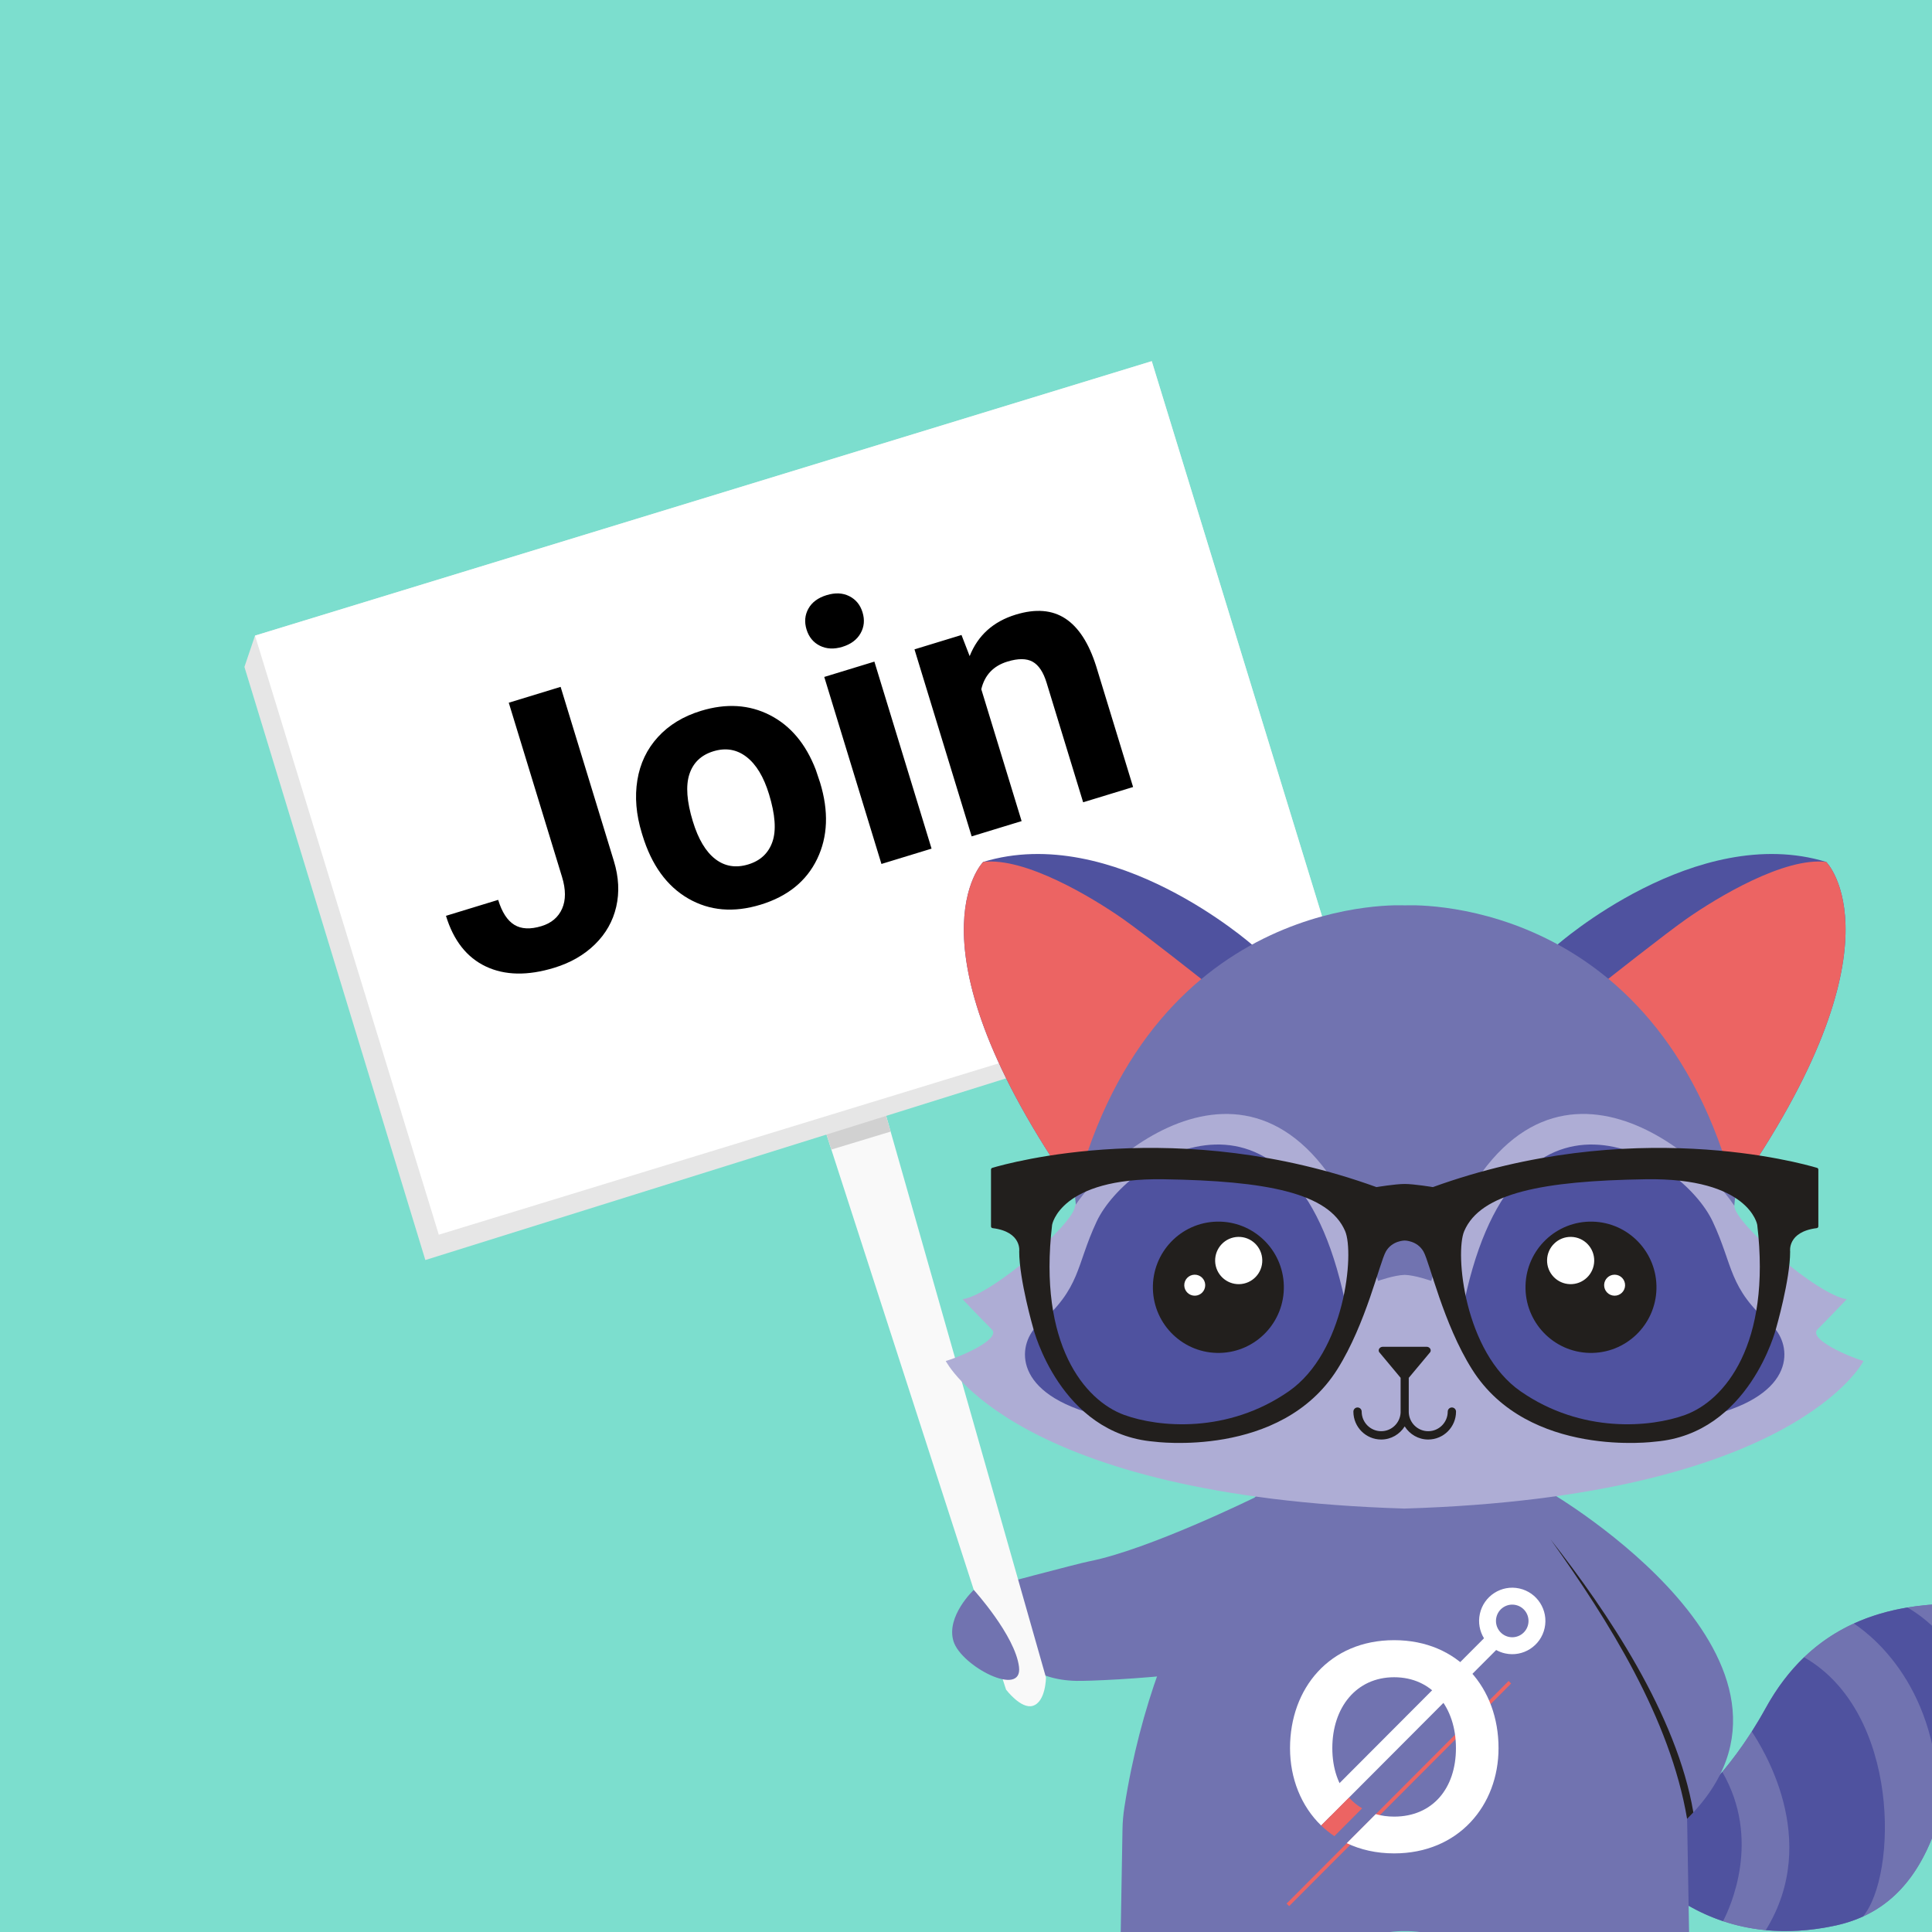
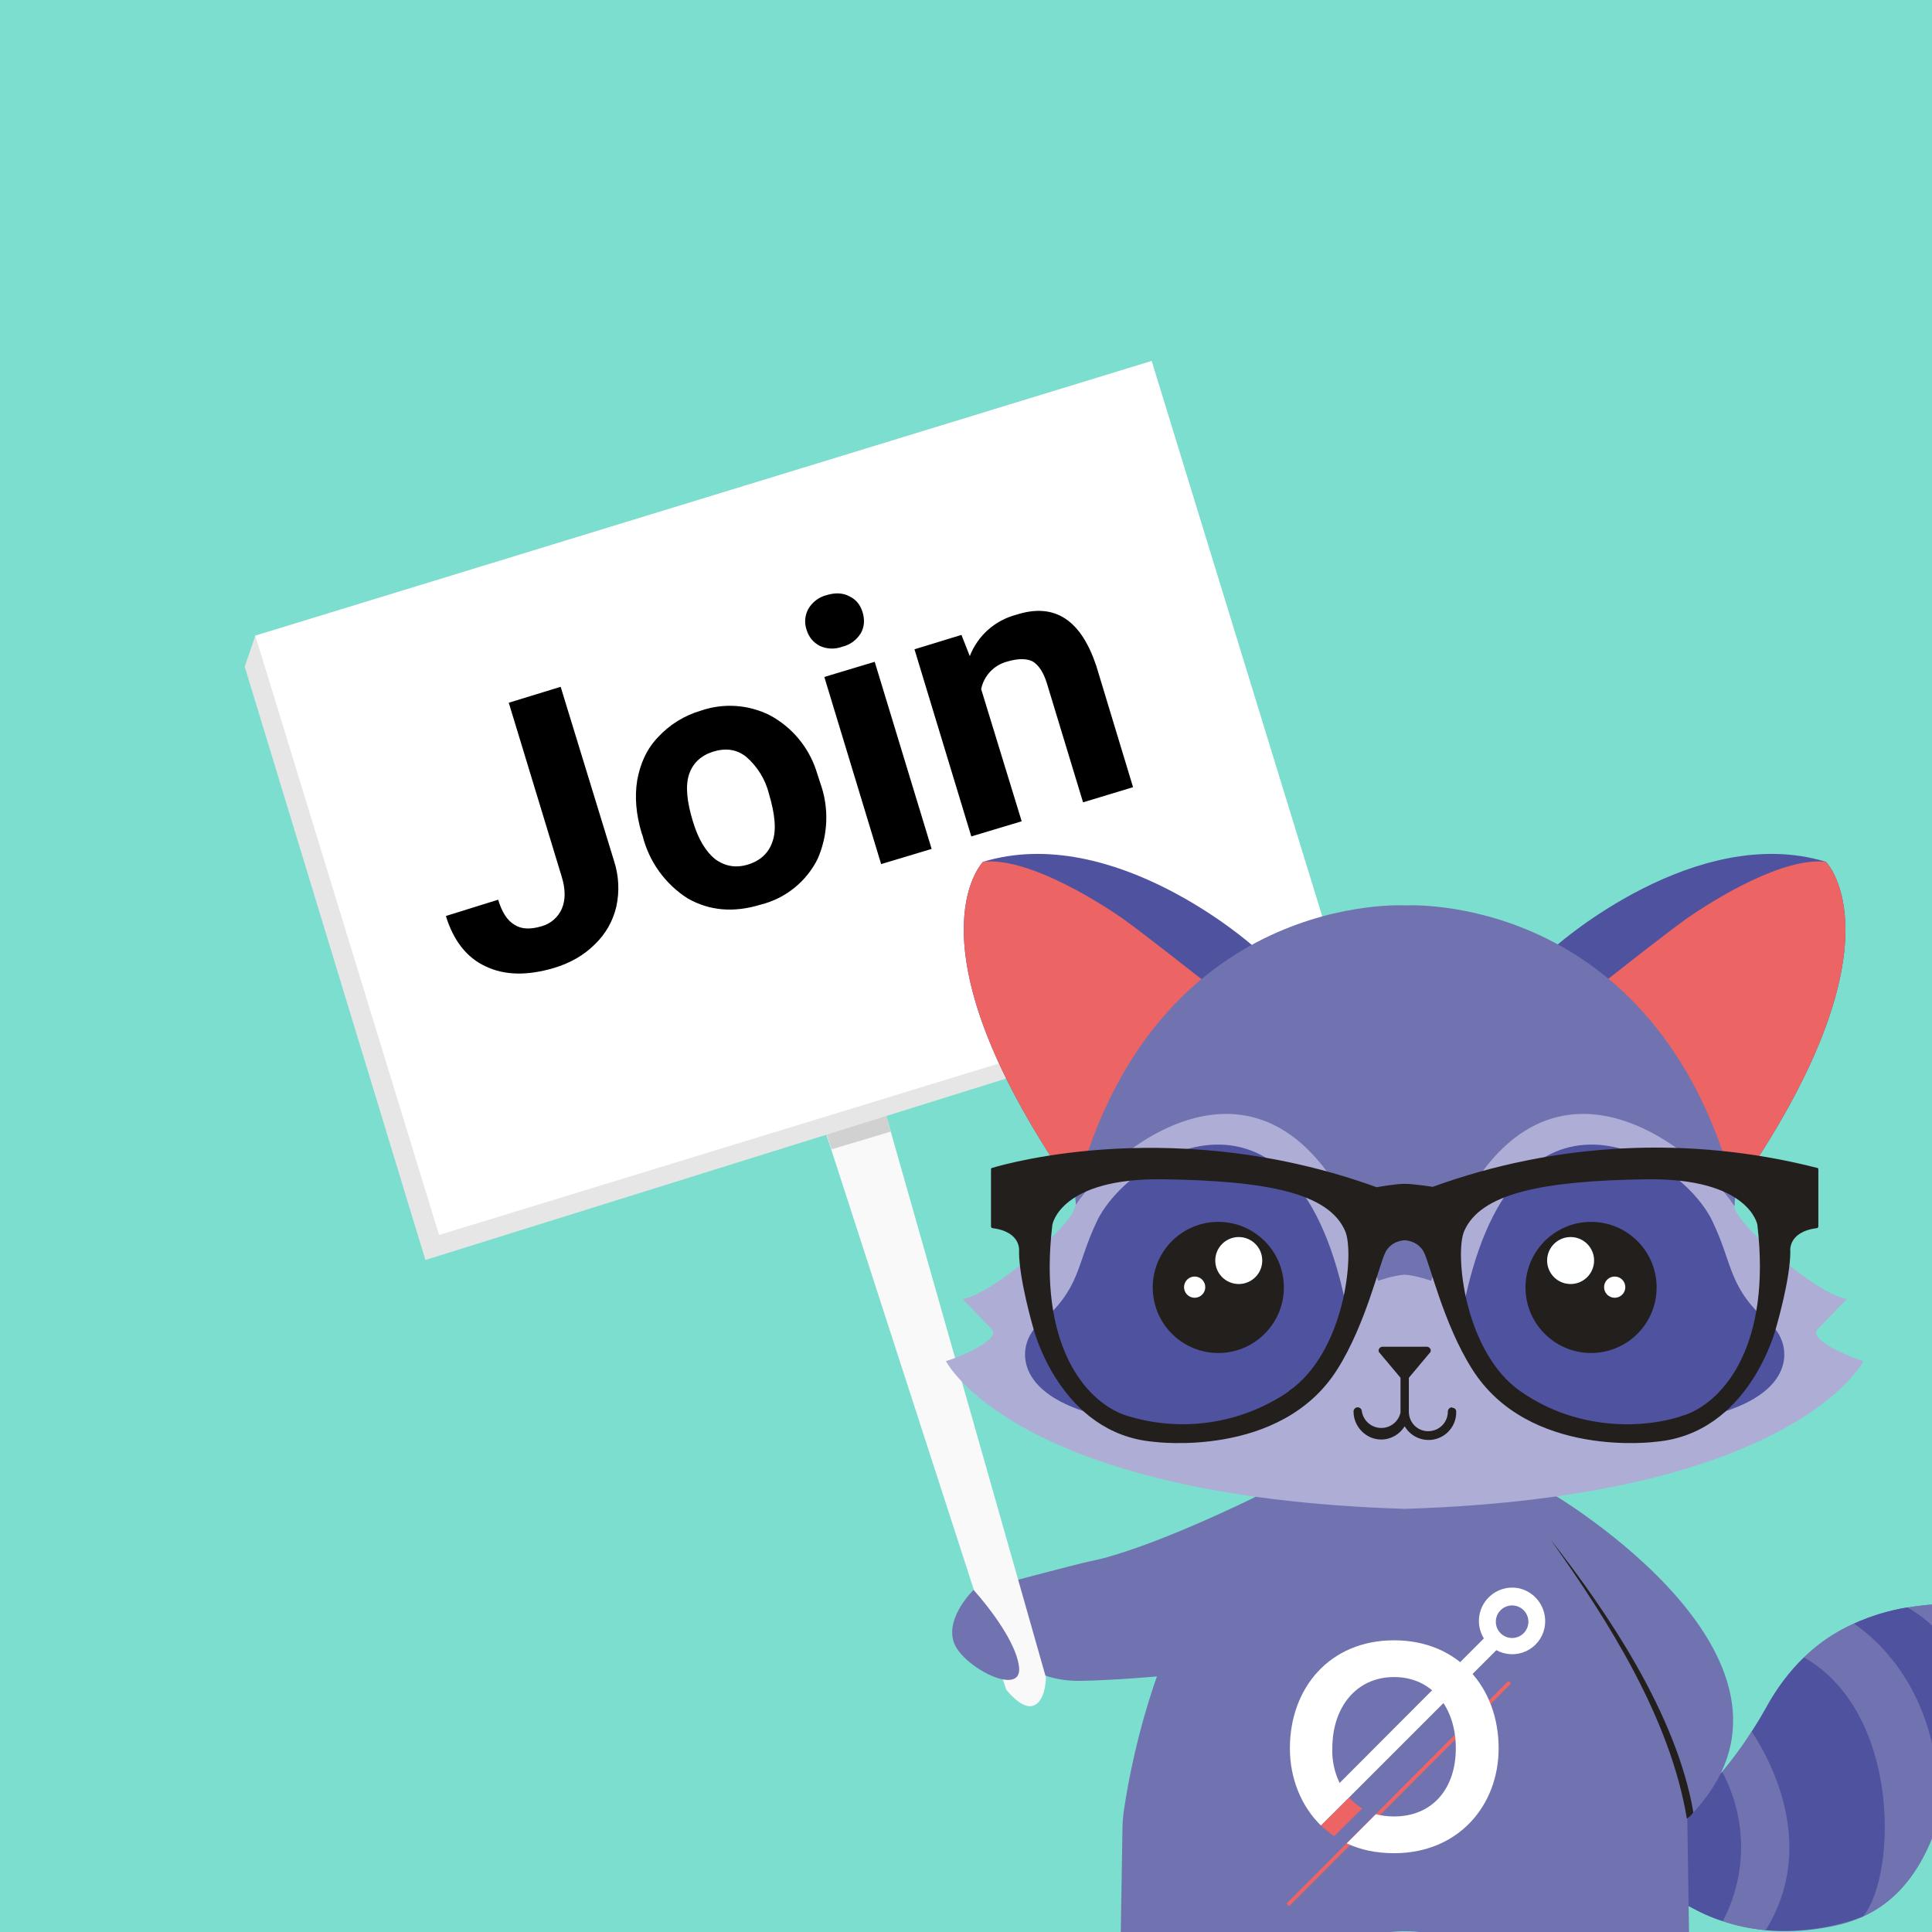
- <svg xmlns="http://www.w3.org/2000/svg" width="510px" height="510px" viewBox="0 0 510 510" version="1.1">
-   <g id="oscar_join" stroke="none" stroke-width="1" fill="none" fill-rule="evenodd">
-     <rect id="bg" fill="#7CDECE" x="0" y="0" width="510" height="510" />
-     <g id="location" transform="translate(-492, -155)">
-       <rect id="Rectangle" fill="#7CDECE" x="489" y="137" width="531" height="563" />
-       <g id="Group-76" transform="translate(539, 226)">
-         <polygon id="Fill-1" fill="#7CDECE" points="0.852 507.258 507.552 507.258 507.552 0.558 0.852 0.558" />
-         <g id="Group-14" transform="translate(17.05006, 24.21902)">
-           <path d="M267.291,300.026 C267.291,300.026 239.222,313.839 223.474,316.934 C220.382,317.542 197.129,323.751 197.129,323.751 C197.129,323.751 197.16,348.068 220.129,348.489 C227.035,348.616 272.229,346.289 278.717,338.802 C285.205,331.314 267.291,300.026 267.291,300.026" id="Fill-2" fill="#7173B0" />
-           <path d="M201.52,350.79 C201.52,350.79 205.471,356.022 208.581,355.079 C212.021,354.035 212.062,347.591 212.062,347.591 L163.313,176.282 L146.699,181.323 L201.52,350.79 Z" id="Fill-4" fill="#F9F9F9" />
-           <polygon id="Fill-6" fill="#D1D1D1" points="171.057 203.494 155.408 208.242 146.699 181.323 163.313 176.282" />
-           <path d="M193.002,324.476 C193.002,324.476 185.616,331.426 187.65,338.032 C189.684,344.638 205.96,353.066 204.942,344.787 C203.925,336.507 193.002,324.476 193.002,324.476" id="Fill-8" fill="#7173B0" />
-           <polygon id="Fill-10" fill="#E6E6E6" points="48.229 237.399 0.473 80.83 3.269 72.566 239.982 0.121 288.495 158.268 285.504 163.171" />
-           <polygon id="Fill-12" fill="#FFFFFF" points="51.782 230.712 288.495 158.267 239.983 0.122 3.269 72.567" />
-         </g>
-         <path d="M85.649,166.072 C90.133,166.072 94.157,165.149 97.719,163.305 C101.282,161.46 104.041,158.844 105.997,155.456 C107.953,152.069 108.931,148.165 108.931,143.743 L108.931,143.743 L108.931,95.651 L94.618,95.651 L94.618,143.743 C94.618,147.21 93.807,149.882 92.185,151.759 C90.563,153.635 88.384,154.574 85.649,154.574 C82.563,154.574 80.305,153.763 78.874,152.14 C77.442,150.518 76.727,148.005 76.727,144.602 L76.727,144.602 L62.318,144.602 C62.318,151.441 64.37,156.729 68.473,160.466 C72.576,164.203 78.301,166.072 85.649,166.072 Z M142.615,166.072 C150.057,166.072 155.989,163.678 160.411,158.891 C164.832,154.104 167.042,147.751 167.042,139.831 L167.042,139.831 L166.947,136.301 C166.438,128.985 163.981,123.196 159.576,118.934 C155.17,114.672 149.485,112.541 142.519,112.541 C137.621,112.541 133.319,113.638 129.614,115.833 C125.908,118.027 123.069,121.129 121.097,125.136 C119.125,129.144 118.139,133.708 118.139,138.829 L118.139,138.829 L118.139,139.449 C118.139,147.656 120.358,154.144 124.795,158.915 C129.232,163.686 135.172,166.072 142.615,166.072 Z M142.615,154.955 C139.18,154.955 136.54,153.659 134.695,151.067 C132.85,148.475 131.928,144.729 131.928,139.831 C131.928,134.329 132.85,130.265 134.695,127.641 C136.54,125.017 139.148,123.705 142.519,123.705 C145.923,123.705 148.563,125.025 150.439,127.665 C152.316,130.305 153.254,134.026 153.254,138.829 C153.254,144.459 152.316,148.554 150.439,151.115 C148.563,153.675 145.954,154.955 142.615,154.955 Z M183.168,107.293 C185.49,107.293 187.359,106.625 188.774,105.289 C190.19,103.953 190.898,102.235 190.898,100.136 C190.898,98.069 190.198,96.367 188.798,95.031 C187.399,93.695 185.522,93.027 183.168,93.027 C180.783,93.027 178.898,93.695 177.515,95.031 C176.131,96.367 175.439,98.069 175.439,100.136 C175.439,102.235 176.147,103.953 177.562,105.289 C178.978,106.625 180.847,107.293 183.168,107.293 Z M190.086,165.118 L190.086,113.495 L176.25,113.495 L176.25,165.118 L190.086,165.118 Z M214.944,165.118 L214.944,128.715 C216.884,125.407 219.794,123.753 223.674,123.753 C226.633,123.753 228.748,124.413 230.02,125.733 C231.292,127.053 231.928,129.176 231.928,132.102 L231.928,132.102 L231.928,165.118 L245.717,165.118 L245.717,131.768 C245.653,125.375 244.285,120.572 241.614,117.36 C238.942,114.147 234.871,112.541 229.4,112.541 C223.197,112.541 218.251,114.847 214.562,119.459 L214.562,119.459 L214.132,113.495 L201.155,113.495 L201.155,165.118 L214.944,165.118 Z" id="Join" fill="#000000" fill-rule="nonzero" transform="translate(154.0174, 129.5495) rotate(-17) translate(-154.0174, -129.5495) " />
-         <g id="Group-75" transform="translate(202.6498, 154.1067)">
-           <path d="M179.687,263.112 C179.687,263.112 200.586,254.61 216.465,225.769 C232.31,196.989 261.167,195.079 291.406,200.853 C291.406,200.853 275.561,204.32 270.423,217.17 C264.179,232.783 267.853,275.993 234.972,283.168 C197.436,291.359 179.687,263.112 179.687,263.112" id="Fill-15" fill="#7173B0" />
-           <path d="M239.727,203.46 C234.989,205.626 230.58,208.546 226.592,212.367 C252,226.929 251.228,269.829 242.136,280.807 C252.899,275.892 258.578,266.187 262.002,255.56 C263.626,222.251 245.649,207.418 239.727,203.46" id="Fill-17" fill="#7173B0" />
-           <path d="M265.248,198.244 C261.356,198.305 257.556,198.618 253.875,199.23 C258.759,202.076 266.596,208.237 269.602,219.552 C269.857,218.701 270.129,217.905 270.423,217.17 C271.691,213.998 273.612,211.399 275.785,209.282 C274.221,201.458 267.88,198.953 265.248,198.244" id="Fill-19" fill="#7173B0" />
-           <path d="M212.784,231.971 C210.226,235.977 207.596,239.515 204.988,242.63 C215.324,260.471 207.128,278.317 205.195,282.036 C208.6,283.172 212.355,284.014 216.464,284.408 C231.337,260.357 215.225,235.788 212.784,231.971" id="Fill-21" fill="#7173B0" />
-           <path d="M204.988,242.63 C203.664,244.211 202.346,245.684 201.046,247.053 C199.821,248.639 193.555,255.38 191.775,256.947 L196.044,277.932 C198.75,279.485 201.799,280.904 205.194,282.036 C207.129,278.317 215.324,260.471 204.988,242.63" id="Fill-23" fill="#4F529F" />
-           <path d="M226.592,212.367 C222.816,215.986 219.414,220.411 216.465,225.768 C215.263,227.951 214.032,230.016 212.784,231.971 C215.225,235.788 231.336,260.357 216.464,284.408 C221.99,284.937 228.152,284.656 234.972,283.168 C237.584,282.598 239.962,281.799 242.136,280.807 C251.227,269.829 252,226.93 226.592,212.367" id="Fill-25" fill="#4F529F" />
-           <path d="M253.875,199.23 C248.915,200.055 244.175,201.425 239.727,203.46 C245.649,207.418 263.626,222.251 262.002,255.56 C266.184,242.581 267.002,228.231 269.602,219.552 C266.596,208.237 258.759,202.075 253.875,199.23" id="Fill-27" fill="#4F529F" />
-           <path d="M159.732,168.977 C159.732,168.977 130.781,172.486 121.15,172.486 C111.518,172.486 82.682,168.977 82.682,168.977 C82.682,168.977 55.697,197.185 47.166,251.943 C46.867,253.864 46.696,255.804 46.662,257.748 L45.919,300.476 C45.836,305.301 49.485,309.26 54.016,309.26 L91.452,309.26 C95.472,309.26 99.094,306.128 99.456,301.866 C100.99,283.789 121.207,284.662 121.207,284.662 C121.207,284.662 141.425,283.789 142.958,301.866 C143.32,306.128 146.942,309.26 150.962,309.26 L188.398,309.26 C192.929,309.26 196.578,305.3 196.494,300.476 L195.705,255.025 C236.964,214.132 159.732,168.977 159.732,168.977" id="Fill-31" fill="#7173B0" />
-           <polygon id="Fill-33" fill="#EC6463" points="90.652 278.065 89.979 277.39 148.585 218.63 149.258 219.304" />
-           <path d="M153.742,203.701 C153.235,206.025 150.946,207.497 148.628,206.99 C146.31,206.481 144.842,204.185 145.348,201.862 C145.855,199.538 148.145,198.065 150.462,198.573 C152.781,199.081 154.249,201.377 153.742,203.701 M151.414,194.209 C146.692,193.174 142.027,196.173 140.995,200.908 C140.494,203.21 140.949,205.495 142.086,207.358 L98.446,251.114 L101.597,254.274 L145.301,210.453 C146.028,210.857 146.823,211.166 147.677,211.354 C152.399,212.388 157.064,209.389 158.095,204.655 C159.128,199.92 156.137,195.244 151.414,194.209" id="Fill-35" fill="#FFFFFF" />
-           <path d="M118.367,207.858 C101.347,207.858 90.885,220.539 90.885,236.352 C90.885,244.348 93.817,251.662 99.098,256.778 L106.453,249.405 C103.628,246.225 102.049,241.709 102.049,236.352 C102.049,225.628 108.374,217.643 118.367,217.643 C128.439,217.643 134.684,225.628 134.684,236.352 C134.684,247.076 128.439,254.434 118.367,254.434 C116.629,254.434 115.009,254.202 113.509,253.775 L105.858,261.447 C109.474,263.167 113.667,264.142 118.367,264.142 C135.387,264.142 145.927,251.46 145.927,236.352 C145.927,220.539 135.387,207.858 118.367,207.858" id="Fill-37" fill="#FFFFFF" />
-           <path d="M106.453,249.404 L99.099,256.778 C100.167,257.813 101.335,258.753 102.591,259.595 L109.918,252.249 C108.619,251.48 107.454,250.531 106.453,249.404" id="Fill-39" fill="#EC6463" />
-           <path d="M159.673,181.268 C174.995,202.769 191.234,228.54 195.701,255.025 C195.859,254.867 196.217,254.512 196.557,254.16 C196.968,253.734 197.355,253.316 197.355,253.316 C192.995,227.54 174.681,200.425 159.673,181.268" id="Fill-41" fill="#221F1D" />
-           <path d="M208.265,89.575 C254.052,24.071 232.434,2.422 232.434,2.422 C198.096,-8.088 161.377,24.34 161.377,24.34 C161.377,24.34 195.416,45.034 208.265,89.575" id="Fill-43" fill="#4F529F" />
-           <path d="M208.265,89.575 C254.052,24.071 232.434,2.422 232.434,2.422 C221.399,1.09 203.727,11.742 195.562,17.443 C189.943,21.366 173.817,34.138 173.817,34.138 C184.878,44.311 200.47,62.554 208.265,89.575" id="Fill-45" fill="#EC6463" />
-           <path d="M34.049,89.575 C-11.738,24.071 9.881,2.422 9.881,2.422 C44.218,-8.088 80.937,24.34 80.937,24.34 C80.937,24.34 46.899,45.034 34.049,89.575" id="Fill-47" fill="#4F529F" />
-           <path d="M34.049,89.575 C-11.738,24.071 9.881,2.422 9.881,2.422 C20.916,1.09 38.587,11.742 46.752,17.443 C52.371,21.366 68.498,34.138 68.498,34.138 C57.437,44.311 41.844,62.554 34.049,89.575" id="Fill-49" fill="#EC6463" />
-           <path d="M208.265,89.575 C187.418,9.941 121.26,13.891 121.26,13.891 C121.26,13.891 55.108,9.893 34.26,89.526 C33.962,90.665 34.261,91.553 34.366,93.112 L120.823,116.059 L120.823,116.246 L121.265,116.223 L208.159,93.161 C208.264,91.602 208.564,90.714 208.265,89.575" id="Fill-51" fill="#7173B0" />
-           <path d="M242.282,134.156 C238.419,133.06 227.577,128.376 230.141,125.806 C233.851,122.087 237.855,117.838 237.855,117.838 C230.373,116.922 208.163,97.789 208.159,93.161 C196.539,75.762 150.612,40.035 128.167,113.019 C128.167,113.019 123.904,111.491 121.139,111.426 L121.139,111.43 C118.373,111.498 114.121,113.022 114.121,113.022 C91.676,40.039 45.749,75.766 34.13,93.165 C34.125,97.793 11.916,116.926 4.434,117.841 C4.434,117.841 8.437,122.09 12.148,125.81 C14.711,128.38 3.87,133.064 0.007,134.16 C0.007,134.16 18.023,169.98 121.15,173.12 L121.15,173.115 C224.267,169.975 242.282,134.156 242.282,134.156" id="Fill-53" fill="#AEADD5" />
-           <path d="M106.019,121.533 C93.016,52.682 48.093,79.752 39.832,97.368 C34.295,109.179 35.786,114.756 24.43,124.59 C19.237,129.087 16.904,141.99 38.693,148.102 C57.759,153.449 76.856,155.538 91.736,143.777 C97.558,139.175 107.194,127.754 106.019,121.533" id="Fill-55" fill="#4F529F" />
-           <path d="M89.252,114.297 C89.474,123.867 81.917,131.805 72.372,132.028 C62.828,132.25 54.911,124.673 54.688,115.104 C54.466,105.534 62.023,97.596 71.567,97.373 C81.112,97.151 89.03,104.727 89.252,114.297" id="Fill-57" fill="#221F1D" />
-           <path d="M83.56,107.495 C83.64,110.94 80.92,113.798 77.484,113.878 C74.048,113.958 71.198,111.231 71.118,107.785 C71.038,104.34 73.759,101.483 77.194,101.402 C80.631,101.322 83.48,104.05 83.56,107.495" id="Fill-59" fill="#FFFFFF" />
-           <path d="M68.498,114.088 C68.533,115.619 67.324,116.889 65.797,116.925 C64.27,116.96 63.003,115.749 62.967,114.217 C62.932,112.686 64.142,111.416 65.668,111.38 C67.196,111.345 68.462,112.557 68.498,114.088" id="Fill-61" fill="#FFFFFF" />
-           <path d="M136.281,121.533 C149.284,52.682 194.207,79.752 202.468,97.368 C208.005,109.179 206.515,114.756 217.87,124.59 C223.063,129.087 225.396,141.99 203.607,148.102 C184.541,153.449 165.444,155.538 150.564,143.777 C144.742,139.175 135.106,127.754 136.281,121.533" id="Fill-63" fill="#4F529F" />
-           <path d="M153.048,114.297 C152.826,123.867 160.383,131.805 169.927,132.028 C179.472,132.25 187.389,124.673 187.612,115.104 C187.834,105.534 180.277,97.596 170.732,97.373 C161.188,97.151 153.27,104.727 153.048,114.297" id="Fill-65" fill="#221F1D" />
-           <path d="M158.739,107.495 C158.659,110.94 161.38,113.798 164.816,113.878 C168.252,113.958 171.102,111.231 171.182,107.785 C171.262,104.34 168.541,101.483 165.106,101.402 C161.67,101.322 158.819,104.05 158.739,107.495" id="Fill-67" fill="#FFFFFF" />
-           <path d="M173.802,114.088 C173.767,115.619 174.976,116.889 176.503,116.925 C178.03,116.96 179.297,115.749 179.333,114.217 C179.368,112.686 178.158,111.416 176.632,111.38 C175.104,111.345 173.838,112.557 173.802,114.088" id="Fill-69" fill="#FFFFFF" />
-           <path d="M133.61,146.43 C133.004,146.43 132.514,146.922 132.514,147.528 C132.514,150.376 130.203,152.694 127.362,152.694 C124.574,152.694 122.31,150.458 122.227,147.683 L122.227,138.599 L122.238,138.598 L127.913,131.799 C128.261,131.155 127.731,130.409 126.925,130.409 L115.39,130.409 C114.584,130.409 114.054,131.155 114.402,131.799 L120.077,138.598 L120.077,147.8 C119.933,150.52 117.701,152.694 114.953,152.694 C112.112,152.694 109.801,150.376 109.801,147.528 C109.801,146.922 109.31,146.43 108.705,146.43 C108.1,146.43 107.61,146.922 107.61,147.528 C107.61,151.587 110.904,154.891 114.953,154.891 C117.566,154.891 119.849,153.504 121.15,151.436 L121.164,151.436 C122.466,153.504 124.748,154.891 127.362,154.891 C131.41,154.891 134.705,151.587 134.705,147.528 C134.705,146.922 134.215,146.43 133.61,146.43" id="Fill-71" fill="#221F1D" />
-           <path d="M195.191,148.396 C186.091,151.713 167.891,153.372 151.759,142.174 C136.853,131.828 134.386,105.679 136.869,99.872 C141.17,89.809 157.55,86.601 184.85,86.186 C212.15,85.772 214.218,98.214 214.218,98.214 C217.941,129.732 205.658,144.579 195.191,148.396 M90.541,142.174 C74.409,153.372 56.209,151.713 47.109,148.396 C36.642,144.579 24.36,129.732 28.082,98.214 C28.082,98.214 30.15,85.772 57.45,86.186 C84.75,86.601 101.13,89.809 105.432,99.872 C107.913,105.679 105.447,131.828 90.541,142.174 M128.596,88.26 C128.596,88.26 123.632,87.43 121.15,87.43 C118.668,87.43 113.705,88.26 113.705,88.26 C61.393,69.331 16.562,81.901 12.284,83.181 C12.084,83.241 11.95,83.425 11.95,83.634 L11.95,98.62 C11.95,98.861 12.132,99.06 12.37,99.09 C20.195,100.057 19.396,105.264 19.396,105.264 C19.396,112.729 23.119,125.586 23.119,125.586 C23.119,125.586 30.15,153.372 54.969,155.446 C54.969,155.446 88.473,160.008 103.364,136.369 C110.964,124.303 114.532,108.167 116.186,105.264 C117.841,102.36 121.15,102.36 121.15,102.36 C121.15,102.36 124.459,102.36 126.113,105.264 C127.768,108.167 131.336,124.303 138.937,136.369 C153.827,160.008 187.332,155.446 187.332,155.446 C212.15,153.372 219.182,125.585 219.182,125.585 C219.182,125.585 222.904,112.729 222.904,105.264 C222.904,105.264 222.105,100.057 229.929,99.09 C230.168,99.06 230.349,98.861 230.349,98.62 L230.349,83.634 C230.349,83.425 230.216,83.241 230.016,83.181 C225.738,81.901 180.907,69.331 128.596,88.26" id="Fill-73" fill="#221F1D" />
-         </g>
-       </g>
+ <svg xmlns="http://www.w3.org/2000/svg" viewBox="0 0 510 510">
+   <g fill="none" fill-rule="evenodd">
+     <path fill="#7CDECE" d="M0 0h510v510H0z" />
+     <path fill="#7CDECE" d="M-3-18h531v563H-3z" />
+     <path fill="#7CDECE" d="M47.9 578.3h506.7V71.6H47.9z" />
+     <path fill="#7173B0" d="M331.3 395.2s-28 13.9-43.8 17c-3 .6-26.3 6.8-26.3 6.8s0 24.3 23 24.7c6.9.1 52-2.2 58.6-9.7 6.5-7.5-11.5-38.8-11.5-38.8" />
+     <path fill="#F9F9F9" d="M265.6 446s4 5.2 7 4.3c3.5-1 3.5-7.5 3.5-7.5l-48.7-171.3-16.7 5L265.6 446Z" />
+     <path fill="#D1D1D1" d="m235.2 298.7-15.7 4.7-8.7-26.9 16.6-5z" />
+     <path fill="#7173B0" d="M257 419.7s-7.3 7-5.3 13.6 18.3 15 17.3 6.7-12-20.3-12-20.3" />
+     <path fill="#E6E6E6" d="M112.3 332.6 64.6 176l2.8-8.2L304 95.3l48.5 158.2-3 5z" />
+     <path fill="#FFF" d="m115.9 326 236.7-72.5L304 95.3 67.4 167.8z" />
+     <path fill="#000" fill-rule="nonzero" d="M146.3 255.5c4.3-1.3 7.9-3.4 10.7-6.2a20 20 0 0 0 5.7-10 23 23 0 0 0-.6-12l-14.1-46-13.7 4.2 14 46c1 3.3 1 6.1 0 8.4a8.2 8.2 0 0 1-5.3 4.6c-3 .9-5.4.8-7.2-.4-1.9-1.1-3.3-3.3-4.3-6.6l-13.8 4.3c2 6.5 5.5 11 10.5 13.3 5 2.4 11 2.5 18.1.4Zm54.5-16.7a23 23 0 0 0 15-12 27 27 0 0 0 .7-20.2l-1.1-3.4a25.7 25.7 0 0 0-12.2-14.4 23.5 23.5 0 0 0-18.2-1.2 24.8 24.8 0 0 0-11.3 7c-3 3.1-4.7 7-5.5 11.4-.7 4.4-.3 9 1.2 14l.2.5a27.5 27.5 0 0 0 12 16.7c5.7 3.2 12 3.8 19.2 1.6Zm-3.3-10.6c-3.2 1-6.1.5-8.7-1.4-2.5-2-4.5-5.3-5.9-10-1.6-5.2-2-9.4-1-12.4s3.2-5 6.4-6c3.3-1 6.2-.6 8.7 1.4a19 19 0 0 1 6 9.8c1.6 5.4 2 9.6.9 12.6-1 3-3.2 5-6.4 6Zm24.9-57.5a7.8 7.8 0 0 0 4.8-3.5c1-1.7 1.1-3.6.5-5.6-.6-2-1.8-3.4-3.5-4.2-1.7-.9-3.7-1-6-.3a7.8 7.8 0 0 0-4.8 3.6 6.8 6.8 0 0 0-.5 5.5c.6 2 1.8 3.4 3.5 4.3 1.8.8 3.8 1 6 .2Zm23.5 53.3-15-49.3-13.3 4 15 49.4 13.3-4Zm23.8-7.2L259 181.9a9.5 9.5 0 0 1 7-7.3c2.8-.8 5-.8 6.6 0 1.6 1 2.8 2.8 3.7 5.6l9.6 31.6 13.2-4-9.7-32c-2-6-4.7-10.2-8.2-12.5-3.5-2.3-7.8-2.7-13-1a18 18 0 0 0-12.2 10.9l-2.2-5.6-12.4 3.8 15 49.4 13.3-4Z" />
+     <g>
+       <path fill="#7173B0" d="M429.3 488.2s21-8.5 36.8-37.3c15.9-28.8 44.7-30.7 75-25 0 0-15.9 3.5-21 16.4-6.3 15.6-2.6 58.8-35.5 66-37.5 8.2-55.3-20-55.3-20" />
+       <path fill="#7173B0" d="M489.4 428.6c-4.8 2.1-9.2 5-13.2 8.9 25.4 14.5 24.7 57.4 15.6 68.4 10.7-4.9 16.4-14.6 19.9-25.2 1.6-33.3-16.4-48.2-22.3-52.1M514.9 423.4c-3.9 0-7.7.3-11.4 1 5 2.8 12.7 9 15.8 20.3l.8-2.4c1.2-3.2 3.2-5.8 5.3-8-1.5-7.7-7.9-10.2-10.5-11M462.4 457c-2.5 4-5.2 7.6-7.8 10.7a42 42 0 0 1 .2 39.4c3.4 1.2 7.2 2 11.3 2.4 14.9-24-1.2-48.6-3.7-52.4" />
+       <path fill="#4F529F" d="m454.6 467.7-3.9 4.5c-1.2 1.5-7.5 8.3-9.3 9.9l4.3 21c2.7 1.5 5.7 3 9.1 4a42 42 0 0 0-.2-39.4M476.2 437.5c-3.7 3.6-7.1 8-10 13.4a111 111 0 0 1-3.8 6.2c2.5 3.8 18.6 28.4 3.7 52.4a59.7 59.7 0 0 0 25.7-3.6c9-11 9.9-53.9-15.6-68.4M503.5 424.3a56 56 0 0 0-14.1 4.3c5.9 4 23.9 18.8 22.3 52 4.1-13 5-27.3 7.6-36a33.5 33.5 0 0 0-15.8-20.3" />
+       <path fill="#7173B0" d="M409.4 394s-29 3.6-38.6 3.6c-9.6 0-38.5-3.5-38.5-3.5s-27 28.2-35.5 83c-.3 1.9-.5 3.8-.5 5.8l-.7 42.7c-.1 4.8 3.5 8.8 8 8.8h37.5c4 0 7.6-3.2 8-7.4 1.5-18.1 21.8-17.2 21.8-17.2s20.2-.9 21.7 17.2c.4 4.2 4 7.4 8 7.4H438c4.6 0 8.2-4 8.1-8.8l-.7-45.5c41.2-40.9-36-86-36-86" />
+       <path fill="#EC6463" d="m340.3 503.2-.7-.7 58.6-58.8.7.7z" />
+       <path fill="#FFF" d="M403.4 428.8a4.3 4.3 0 1 1-8.4-1.8 4.3 4.3 0 0 1 8.4 1.8m-2.3-9.5a8.8 8.8 0 0 0-9.4 13.2l-43.6 43.7 3.1 3.2 43.8-43.8a8.7 8.7 0 0 0 12.7-5.8c1-4.8-2-9.4-6.6-10.5" />
+       <path fill="#FFF" d="M368 433c-17 0-27.5 12.6-27.5 28.5 0 8 3 15.3 8.2 20.4l7.4-7.4a19.3 19.3 0 0 1-4.4-13c0-10.8 6.3-18.8 16.3-18.8s16.3 8 16.3 18.8c0 10.7-6.2 18-16.3 18-1.7 0-3.3-.2-4.8-.6l-7.7 7.7c3.6 1.7 7.8 2.6 12.5 2.6 17 0 27.6-12.6 27.6-27.7 0-15.9-10.6-28.5-27.6-28.5" />
+       <path fill="#EC6463" d="m356.1 474.5-7.4 7.4c1.1 1 2.3 2 3.5 2.8l7.4-7.3c-1.3-.8-2.5-1.8-3.5-2.9" />
+       <path fill="#221F1D" d="M409.3 406.4c15.3 21.5 31.6 47.2 36 73.7l1-.8.7-.9c-4.4-25.8-22.7-52.9-37.7-72" />
+       <path fill="#4F529F" d="M458 314.7c45.7-65.5 24-87.2 24-87.2-34.3-10.5-71 22-71 22s34 20.6 47 65.2" />
+       <path fill="#EC6463" d="M458 314.7c45.7-65.5 24-87.2 24-87.2-11-1.3-28.6 9.3-36.8 15-5.6 4-21.7 16.7-21.7 16.7 11 10.2 26.6 28.5 34.4 55.5" />
+       <path fill="#4F529F" d="M283.7 314.7c-45.8-65.5-24.2-87.2-24.2-87.2 34.4-10.5 71 22 71 22s-34 20.6-46.8 65.2" />
+       <path fill="#EC6463" d="M283.7 314.7c-45.8-65.5-24.2-87.2-24.2-87.2 11-1.3 28.7 9.3 36.9 15 5.6 4 21.7 16.7 21.7 16.7a121.4 121.4 0 0 0-34.4 55.5" />
+       <path fill="#7173B0" d="M458 314.7C437 235 371 239 371 239s-66.2-4-87 75.6c-.4 1.2 0 2 0 3.6l86.5 23v.2h.4l87-23.1c0-1.6.3-2.5 0-3.6" />
+       <path fill="#AEADD5" d="M492 359.3c-4-1.1-14.8-5.8-12.2-8.4l7.7-8c-7.5-.9-29.7-20-29.7-24.6-11.6-17.4-57.5-53.2-80 19.8 0 0-4.2-1.5-7-1.6-2.8.1-7 1.6-7 1.6-22.5-73-68.4-37.2-80-19.8 0 4.6-22.2 23.7-29.7 24.6l7.7 8c2.6 2.6-8.3 7.3-12.1 8.4 0 0 18 35.8 121.1 39 103.1-3.2 121.1-39 121.1-39" />
+       <path fill="#4F529F" d="M355.7 346.6c-13-68.8-58-41.7-66.2-24.1-5.6 11.8-4 17.4-15.4 27.2-5.2 4.5-7.5 17.4 14.2 23.5 19.1 5.4 38.2 7.4 53-4.3 6-4.6 15.5-16 14.4-22.3" />
+       <path fill="#221F1D" d="M338.9 339.4a17.3 17.3 0 1 1-34.6.9 17.3 17.3 0 0 1 34.6-.9" />
+       <path fill="#FFF" d="M333.2 332.6a6.2 6.2 0 1 1-12.4.3 6.2 6.2 0 0 1 12.4-.3M318.1 339.2a2.8 2.8 0 1 1-5.5.1 2.8 2.8 0 0 1 5.5-.1" />
+       <path fill="#4F529F" d="M386 346.6c13-68.8 57.9-41.7 66.1-24.1 5.6 11.8 4 17.4 15.4 27.2 5.2 4.5 7.5 17.4-14.2 23.5-19.1 5.4-38.2 7.4-53-4.3-6-4.6-15.5-16-14.4-22.3" />
+       <path fill="#221F1D" d="M402.7 339.4a17.3 17.3 0 1 0 34.6.9 17.3 17.3 0 0 0-34.6-.9" />
+       <path fill="#FFF" d="M408.4 332.6a6.2 6.2 0 1 0 12.4.3 6.2 6.2 0 0 0-12.4-.3M423.5 339.2a2.8 2.8 0 1 0 5.5.1 2.8 2.8 0 0 0-5.5-.1" />
+       <path fill="#221F1D" d="M383.3 371.5c-.6 0-1.1.5-1.1 1.1 0 2.9-2.3 5.2-5.2 5.2-2.8 0-5-2.2-5.1-5v-9.1l5.7-6.8c.3-.6-.2-1.4-1-1.4H365c-.8 0-1.3.8-1 1.4l5.7 6.8v9.2a5.2 5.2 0 0 1-10.2-.3 1.1 1.1 0 1 0-2.2 0c0 4 3.3 7.4 7.3 7.4 2.6 0 4.9-1.4 6.2-3.5a7.3 7.3 0 0 0 13.6-3.9c0-.6-.5-1-1.1-1" />
+       <path fill="#221F1D" d="M444.8 373.5c-9 3.3-27.3 5-43.4-6.2-14.9-10.4-17.4-36.5-14.9-42.3 4.3-10 20.7-13.3 48-13.7 27.3-.4 29.4 12 29.4 12 3.7 31.5-8.6 46.4-19 50.2m-104.7-6.2a49.5 49.5 0 0 1-43.4 6.2c-10.5-3.8-22.8-18.7-19-50.2 0 0 2-12.4 29.3-12 27.3.4 43.7 3.6 48 13.7 2.5 5.8 0 32-15 42.3m38.1-54s-5-.8-7.4-.8c-2.5 0-7.4.9-7.4.9-52.4-19-97.2-6.4-101.5-5.1-.2 0-.3.2-.3.4v15c0 .3.2.5.4.5 7.8 1 7 6.2 7 6.2 0 7.4 3.8 20.3 3.8 20.3s7 27.8 31.8 29.9c0 0 33.5 4.5 48.4-19.1 7.6-12 11.2-28.2 12.8-31.1 1.7-3 5-3 5-3s3.3 0 5 3c1.6 2.9 5.2 19 12.8 31 14.9 23.7 48.4 19.2 48.4 19.2 24.8-2.1 31.8-30 31.8-30s3.8-12.8 3.8-20.2c0 0-.8-5.2 7-6.2.2 0 .4-.2.4-.5v-15c0-.2-.1-.4-.3-.4a172.3 172.3 0 0 0-101.5 5" />
    </g>
  </g>
</svg>
